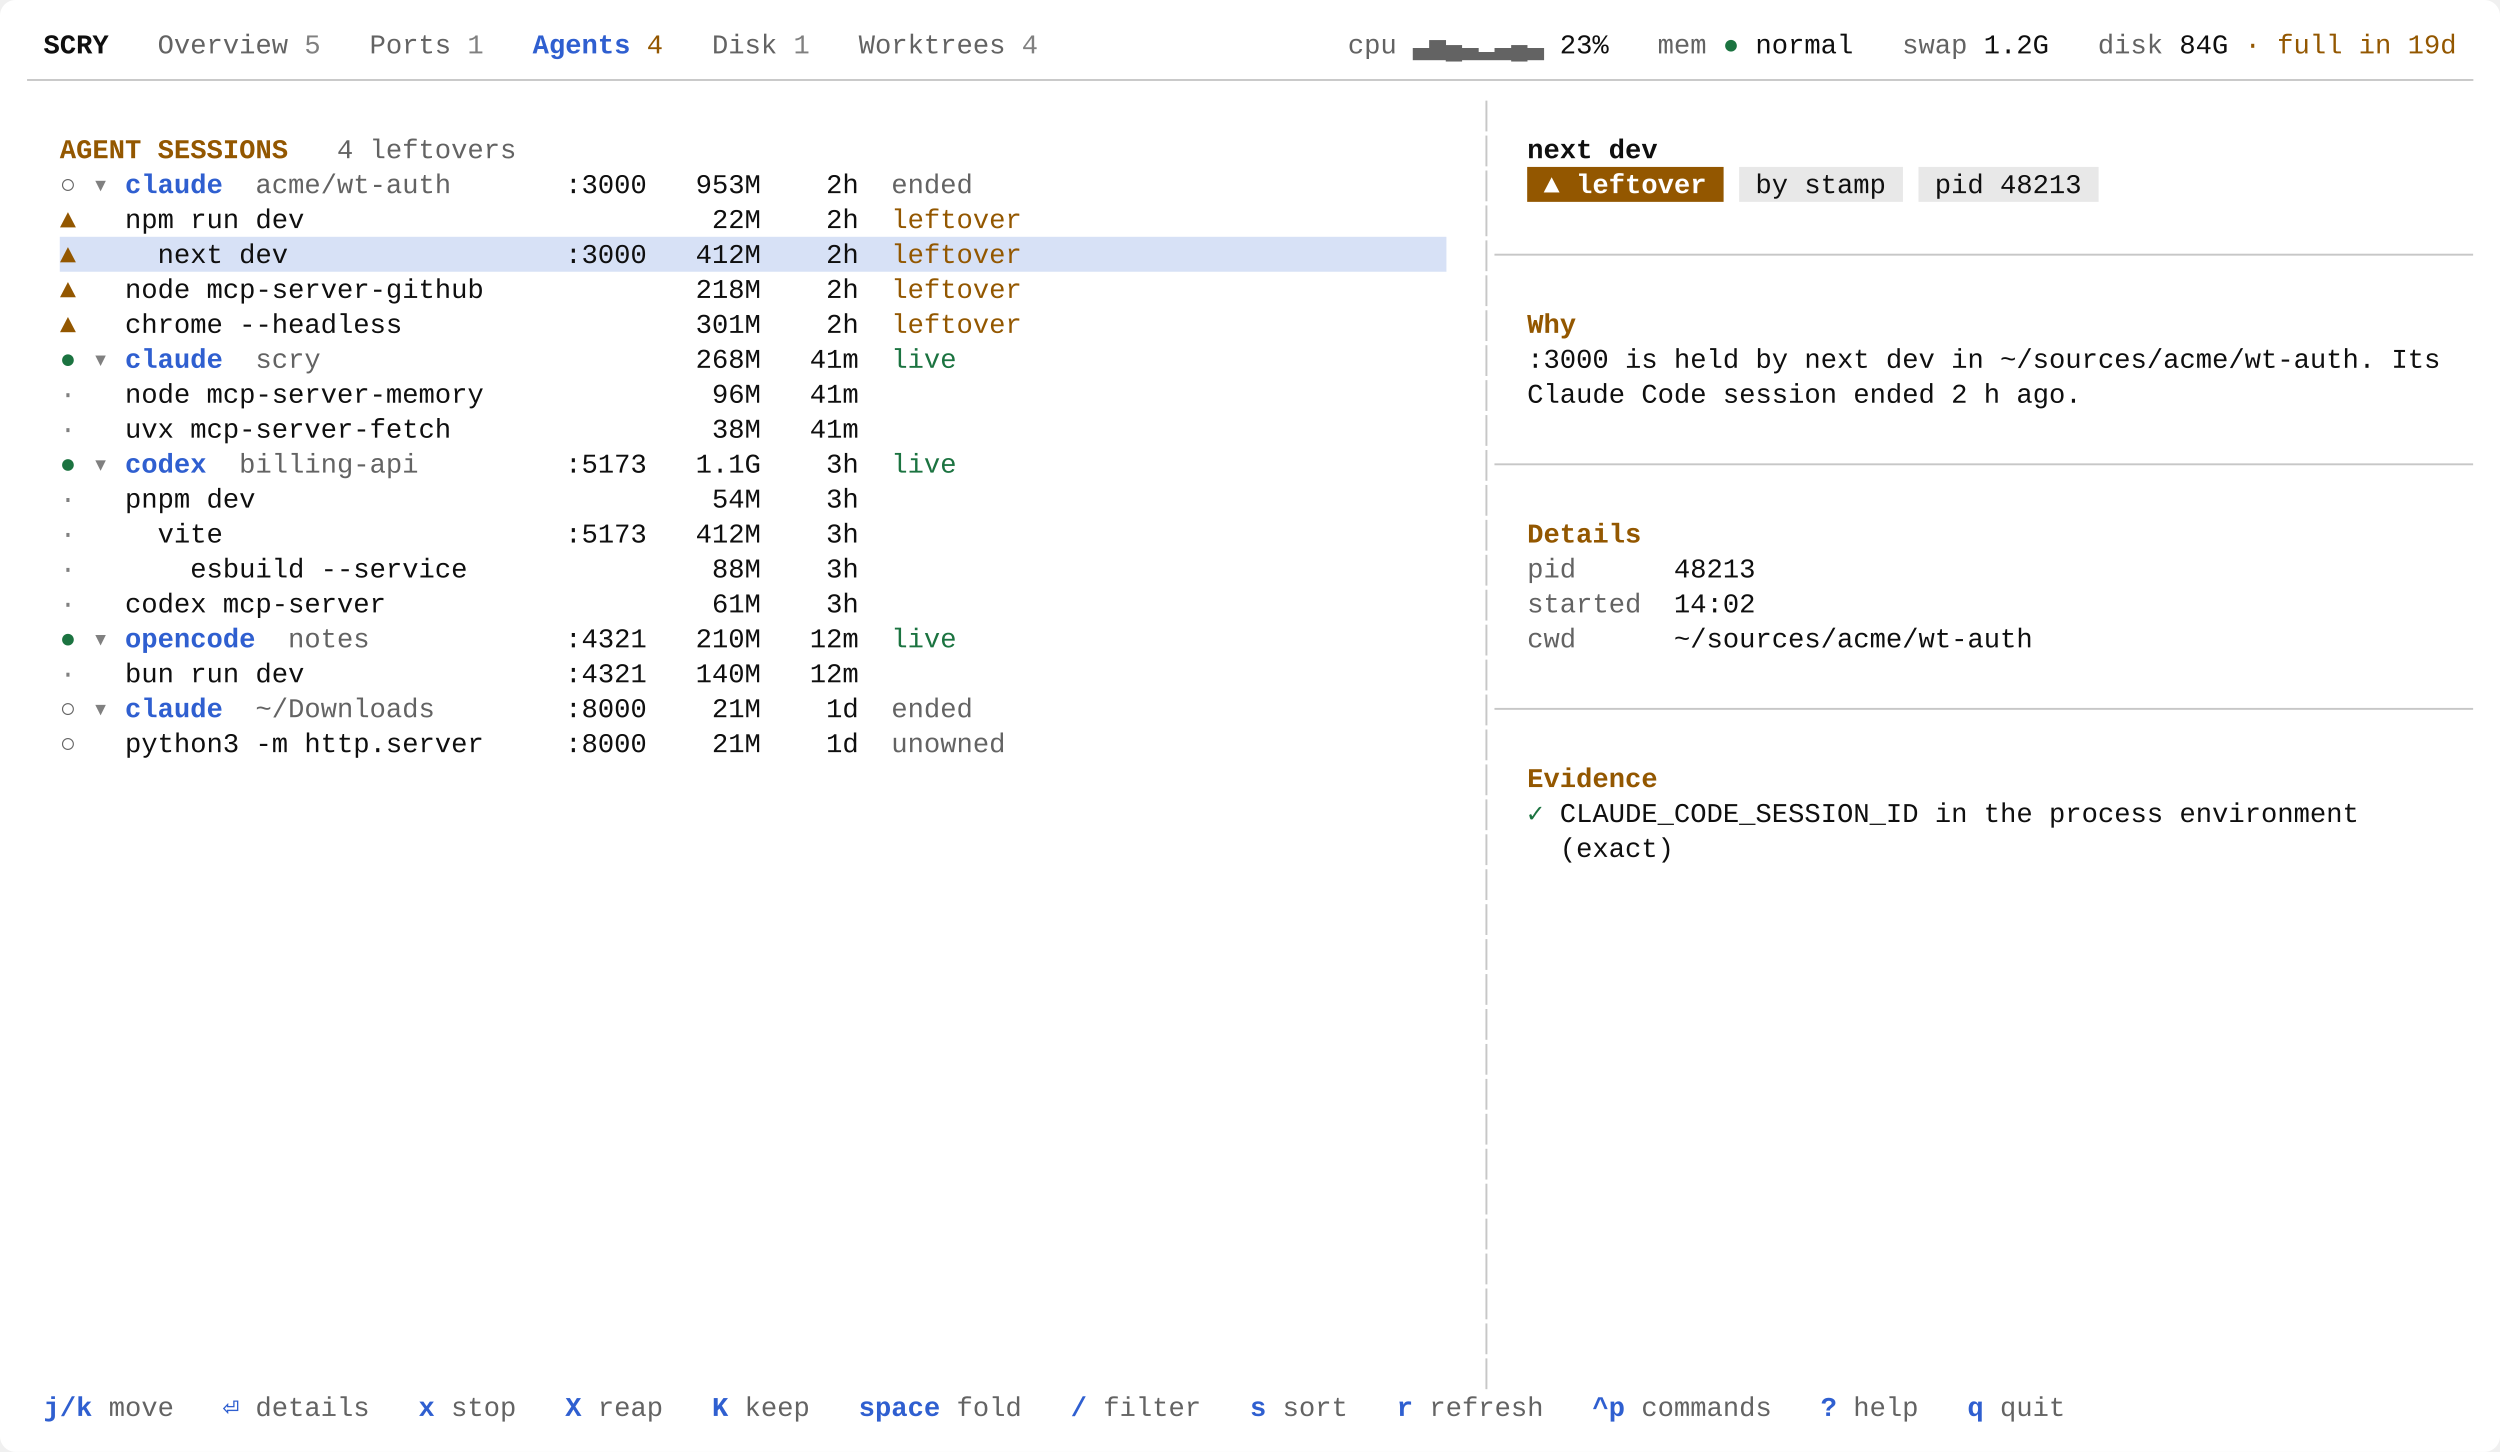
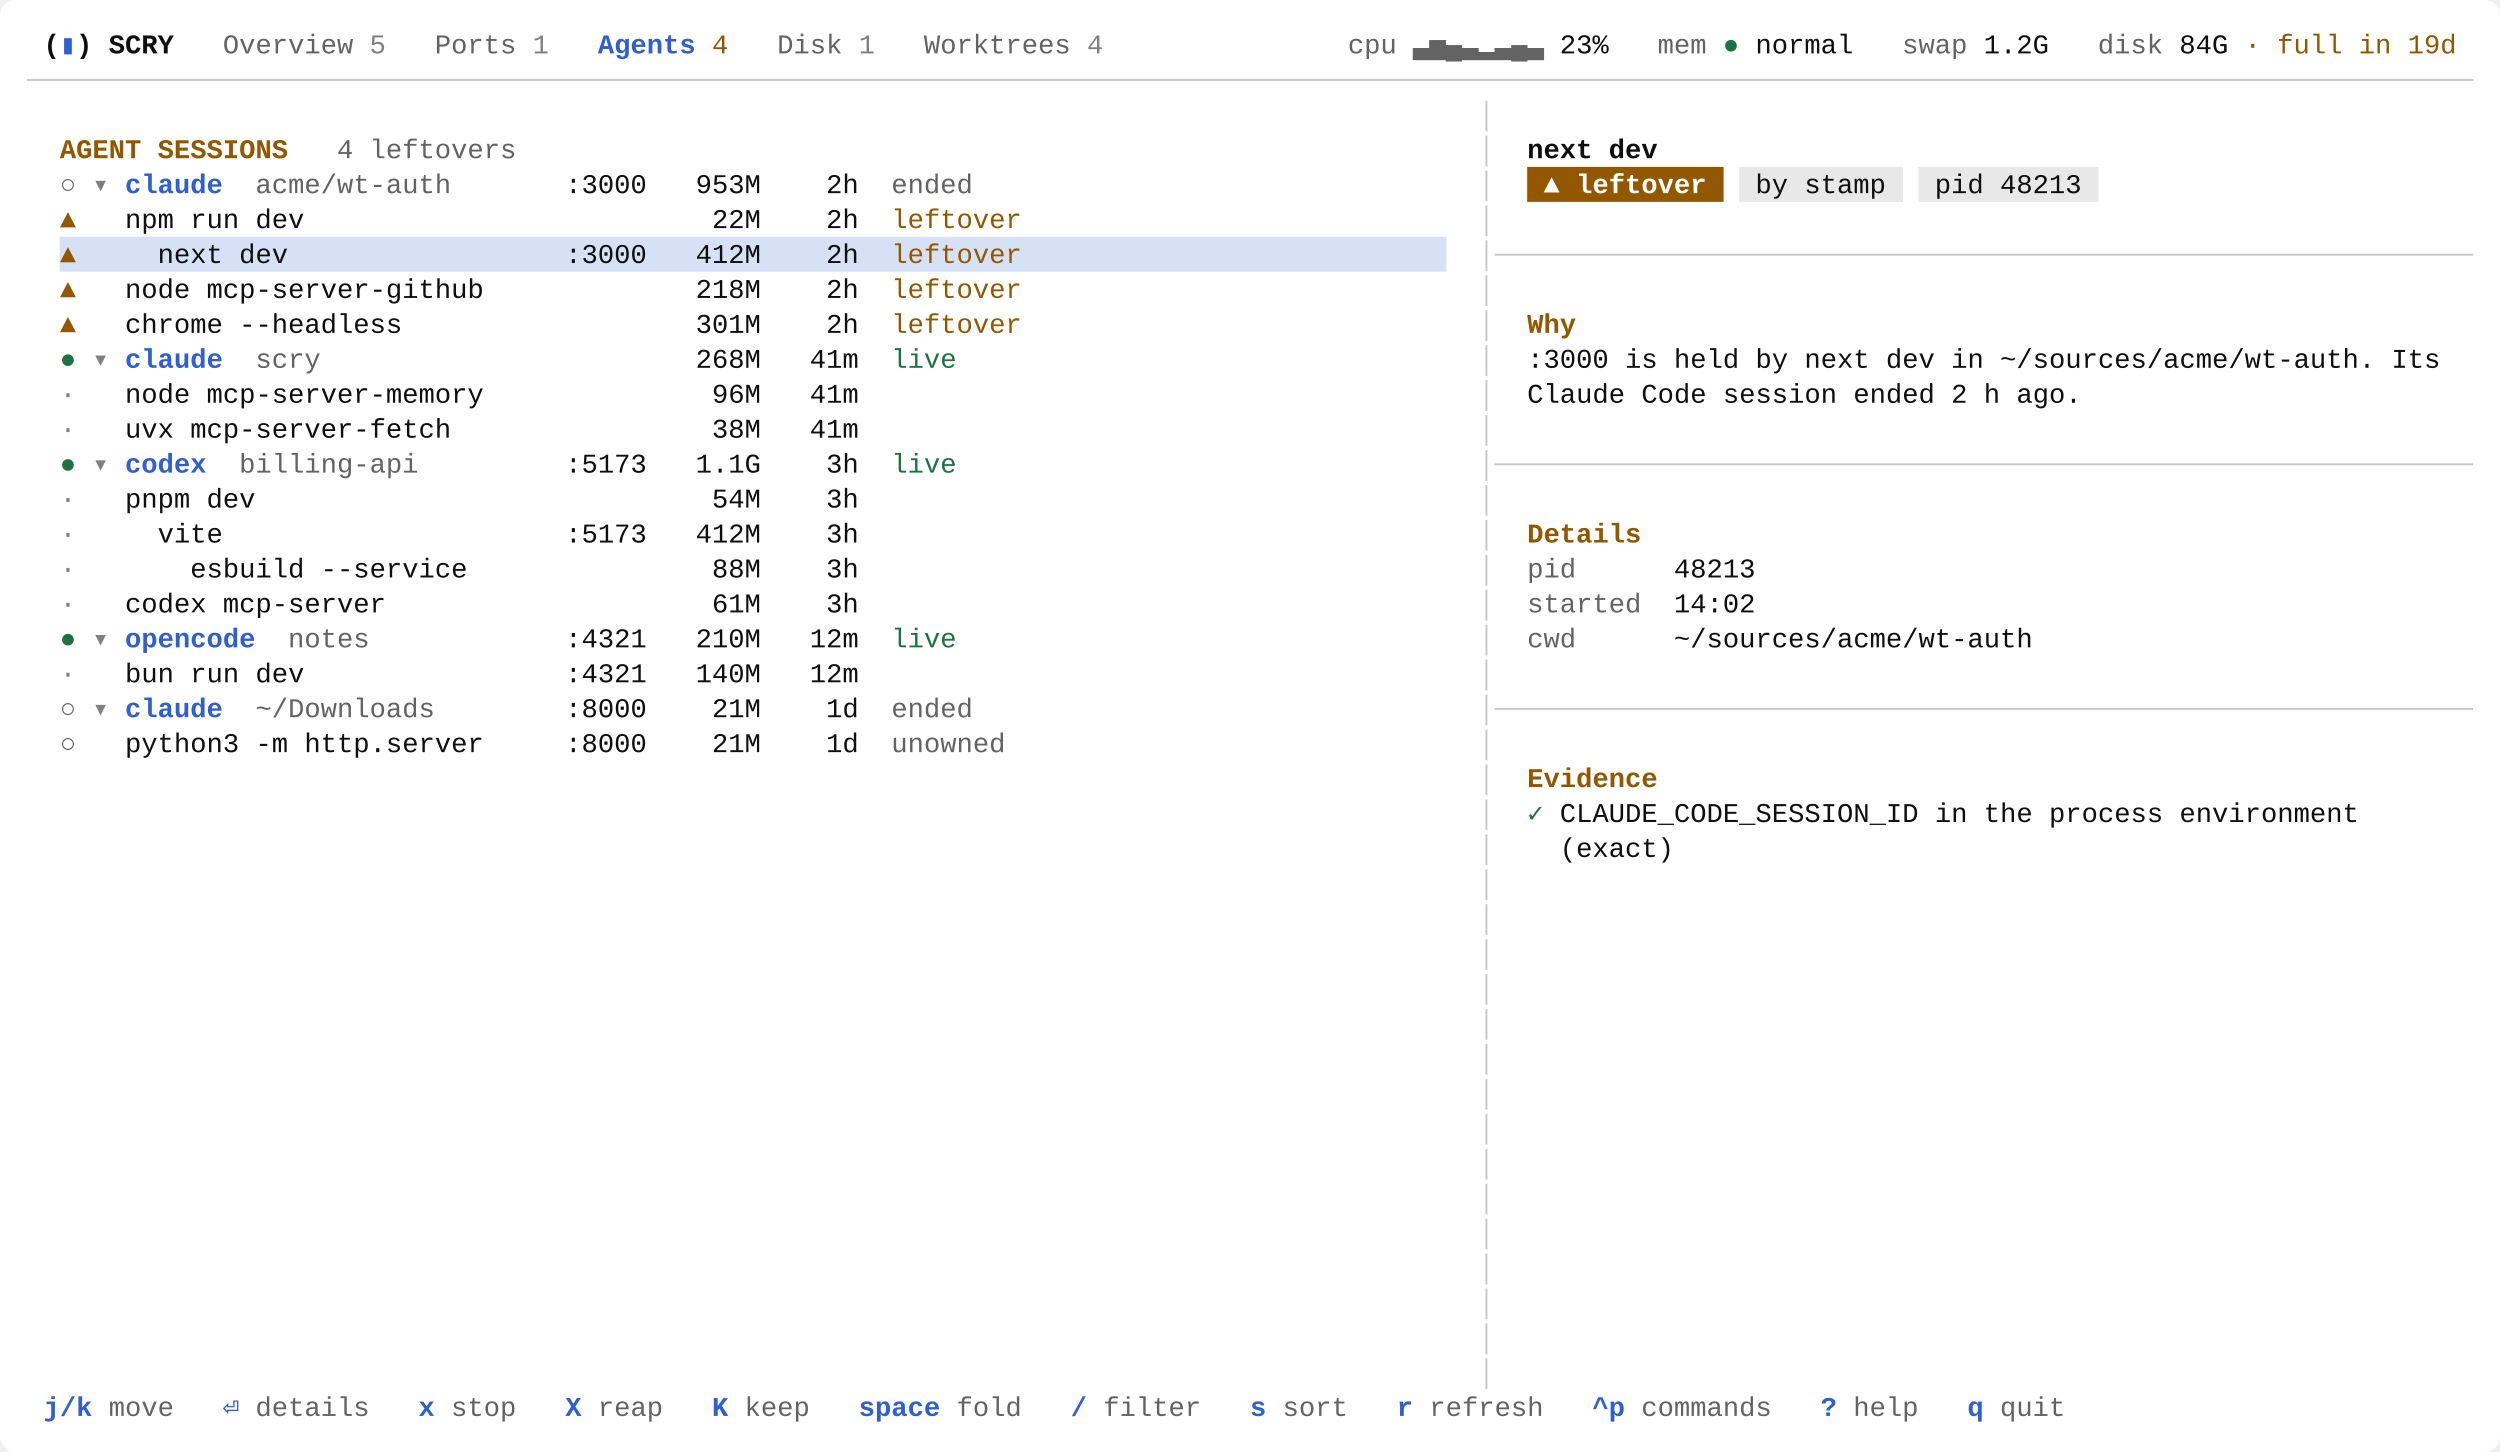
<svg xmlns="http://www.w3.org/2000/svg" width="1288" height="748" viewBox="0 0 1288 748">
  <style>text{font-family:ui-monospace,SFMono-Regular,"SF Mono",Menlo,Consolas,"Liberation Mono","DejaVu Sans Mono",monospace;font-size:14px;white-space:pre}</style>
  <rect width="1288" height="748" rx="8" fill="#ffffff" />
  <g transform="translate(14 14)">
-     <text x="8.4" y="13.5" fill="#0f0f0f" textLength="33.6" lengthAdjust="spacingAndGlyphs" xml:space="preserve" font-weight="700">SCRY</text>
-     <text x="67.2" y="13.5" fill="#636363" textLength="67.2" lengthAdjust="spacingAndGlyphs" xml:space="preserve">Overview</text>
-     <text x="142.8" y="13.5" fill="#808080" textLength="8.4" lengthAdjust="spacingAndGlyphs" xml:space="preserve">5</text>
-     <text x="176.4" y="13.5" fill="#636363" textLength="42.0" lengthAdjust="spacingAndGlyphs" xml:space="preserve">Ports</text>
-     <text x="226.8" y="13.5" fill="#808080" textLength="8.4" lengthAdjust="spacingAndGlyphs" xml:space="preserve">1</text>
-     <text x="260.4" y="13.5" fill="#2f5fd0" textLength="50.4" lengthAdjust="spacingAndGlyphs" xml:space="preserve" font-weight="700">Agents</text>
-     <text x="319.2" y="13.5" fill="#935700" textLength="8.4" lengthAdjust="spacingAndGlyphs" xml:space="preserve">4</text>
-     <text x="352.8" y="13.5" fill="#636363" textLength="33.6" lengthAdjust="spacingAndGlyphs" xml:space="preserve">Disk</text>
-     <text x="394.8" y="13.5" fill="#808080" textLength="8.4" lengthAdjust="spacingAndGlyphs" xml:space="preserve">1</text>
-     <text x="428.4" y="13.5" fill="#636363" textLength="75.6" lengthAdjust="spacingAndGlyphs" xml:space="preserve">Worktrees</text>
-     <text x="512.4" y="13.5" fill="#808080" textLength="8.4" lengthAdjust="spacingAndGlyphs" xml:space="preserve">4</text>
+     <text x="8.4" y="13.5" fill="#0f0f0f" textLength="8.4" lengthAdjust="spacingAndGlyphs" xml:space="preserve" font-weight="700">(</text>
+     <text x="16.8" y="13.5" fill="#2f5fd0" textLength="8.4" lengthAdjust="spacingAndGlyphs" xml:space="preserve">▮</text>
+     <text x="25.2" y="13.5" fill="#0f0f0f" textLength="50.4" lengthAdjust="spacingAndGlyphs" xml:space="preserve" font-weight="700">) SCRY</text>
+     <text x="100.8" y="13.5" fill="#636363" textLength="67.2" lengthAdjust="spacingAndGlyphs" xml:space="preserve">Overview</text>
+     <text x="176.4" y="13.5" fill="#808080" textLength="8.4" lengthAdjust="spacingAndGlyphs" xml:space="preserve">5</text>
+     <text x="210.0" y="13.5" fill="#636363" textLength="42.0" lengthAdjust="spacingAndGlyphs" xml:space="preserve">Ports</text>
+     <text x="260.4" y="13.5" fill="#808080" textLength="8.4" lengthAdjust="spacingAndGlyphs" xml:space="preserve">1</text>
+     <text x="294.0" y="13.5" fill="#2f5fd0" textLength="50.4" lengthAdjust="spacingAndGlyphs" xml:space="preserve" font-weight="700">Agents</text>
+     <text x="352.8" y="13.5" fill="#935700" textLength="8.4" lengthAdjust="spacingAndGlyphs" xml:space="preserve">4</text>
+     <text x="386.4" y="13.5" fill="#636363" textLength="33.6" lengthAdjust="spacingAndGlyphs" xml:space="preserve">Disk</text>
+     <text x="428.4" y="13.5" fill="#808080" textLength="8.4" lengthAdjust="spacingAndGlyphs" xml:space="preserve">1</text>
+     <text x="462.0" y="13.5" fill="#636363" textLength="75.6" lengthAdjust="spacingAndGlyphs" xml:space="preserve">Worktrees</text>
+     <text x="546.0" y="13.5" fill="#808080" textLength="8.4" lengthAdjust="spacingAndGlyphs" xml:space="preserve">4</text>
    <text x="680.4" y="13.5" fill="#636363" textLength="100.8" lengthAdjust="spacingAndGlyphs" xml:space="preserve">cpu ▃▅▄▃▂▃▄▃</text>
    <text x="789.6" y="13.5" fill="#0f0f0f" textLength="25.2" lengthAdjust="spacingAndGlyphs" xml:space="preserve">23%</text>
    <text x="840.0" y="13.5" fill="#636363" textLength="25.2" lengthAdjust="spacingAndGlyphs" xml:space="preserve">mem</text>
    <text x="873.6" y="13.5" fill="#1b7340" textLength="8.4" lengthAdjust="spacingAndGlyphs" xml:space="preserve">●</text>
    <text x="890.4" y="13.5" fill="#0f0f0f" textLength="50.4" lengthAdjust="spacingAndGlyphs" xml:space="preserve">normal</text>
    <text x="966.0" y="13.5" fill="#636363" textLength="33.6" lengthAdjust="spacingAndGlyphs" xml:space="preserve">swap</text>
    <text x="1008.0" y="13.5" fill="#0f0f0f" textLength="33.6" lengthAdjust="spacingAndGlyphs" xml:space="preserve">1.2G</text>
    <text x="1066.8" y="13.5" fill="#636363" textLength="33.6" lengthAdjust="spacingAndGlyphs" xml:space="preserve">disk</text>
    <text x="1108.8" y="13.5" fill="#0f0f0f" textLength="25.2" lengthAdjust="spacingAndGlyphs" xml:space="preserve">84G</text>
    <text x="1142.4" y="13.5" fill="#935700" textLength="109.2" lengthAdjust="spacingAndGlyphs" xml:space="preserve">· full in 19d</text>
    <text x="0.0" y="31.5" fill="#c7c7c7" textLength="1260.0" lengthAdjust="spacingAndGlyphs" xml:space="preserve">──────────────────────────────────────────────────────────────────────────────────────────────────────────────────────────────────────────────────────</text>
    <text x="747.6" y="49.5" fill="#c7c7c7" textLength="8.4" lengthAdjust="spacingAndGlyphs" xml:space="preserve">│</text>
    <text x="16.8" y="67.5" fill="#935700" textLength="117.6" lengthAdjust="spacingAndGlyphs" xml:space="preserve" font-weight="700">AGENT SESSIONS</text>
    <text x="159.6" y="67.5" fill="#636363" textLength="92.4" lengthAdjust="spacingAndGlyphs" xml:space="preserve">4 leftovers</text>
    <text x="747.6" y="67.5" fill="#c7c7c7" textLength="8.4" lengthAdjust="spacingAndGlyphs" xml:space="preserve">│</text>
    <text x="772.8" y="67.5" fill="#0f0f0f" textLength="67.2" lengthAdjust="spacingAndGlyphs" xml:space="preserve" font-weight="700">next dev</text>
    <rect x="772.8" y="72" width="101.2" height="18" fill="#935700" />
    <rect x="882.0" y="72" width="84.4" height="18" fill="#e8e8e8" />
    <rect x="974.4" y="72" width="92.8" height="18" fill="#e8e8e8" />
    <text x="16.8" y="85.5" fill="#636363" textLength="8.4" lengthAdjust="spacingAndGlyphs" xml:space="preserve">○</text>
    <text x="33.6" y="85.5" fill="#808080" textLength="8.4" lengthAdjust="spacingAndGlyphs" xml:space="preserve">▾</text>
    <text x="50.4" y="85.5" fill="#2f5fd0" textLength="50.4" lengthAdjust="spacingAndGlyphs" xml:space="preserve" font-weight="700">claude</text>
    <text x="117.6" y="85.5" fill="#636363" textLength="100.8" lengthAdjust="spacingAndGlyphs" xml:space="preserve">acme/wt-auth</text>
    <text x="277.2" y="85.5" fill="#0f0f0f" textLength="42.0" lengthAdjust="spacingAndGlyphs" xml:space="preserve">:3000</text>
    <text x="344.4" y="85.5" fill="#0f0f0f" textLength="33.6" lengthAdjust="spacingAndGlyphs" xml:space="preserve">953M</text>
    <text x="411.6" y="85.5" fill="#0f0f0f" textLength="16.8" lengthAdjust="spacingAndGlyphs" xml:space="preserve">2h</text>
    <text x="445.2" y="85.5" fill="#636363" textLength="42.0" lengthAdjust="spacingAndGlyphs" xml:space="preserve">ended</text>
    <text x="747.6" y="85.5" fill="#c7c7c7" textLength="8.4" lengthAdjust="spacingAndGlyphs" xml:space="preserve">│</text>
    <text x="781.2" y="85.5" fill="#ffffff" textLength="84.0" lengthAdjust="spacingAndGlyphs" xml:space="preserve" font-weight="700">▲ leftover</text>
    <text x="890.4" y="85.5" fill="#0f0f0f" textLength="67.2" lengthAdjust="spacingAndGlyphs" xml:space="preserve">by stamp</text>
    <text x="982.8" y="85.5" fill="#0f0f0f" textLength="75.6" lengthAdjust="spacingAndGlyphs" xml:space="preserve">pid 48213</text>
    <text x="16.8" y="103.5" fill="#935700" textLength="8.4" lengthAdjust="spacingAndGlyphs" xml:space="preserve">▲</text>
    <text x="50.4" y="103.5" fill="#0f0f0f" textLength="92.4" lengthAdjust="spacingAndGlyphs" xml:space="preserve">npm run dev</text>
    <text x="352.8" y="103.5" fill="#0f0f0f" textLength="25.2" lengthAdjust="spacingAndGlyphs" xml:space="preserve">22M</text>
    <text x="411.6" y="103.5" fill="#0f0f0f" textLength="16.8" lengthAdjust="spacingAndGlyphs" xml:space="preserve">2h</text>
    <text x="445.2" y="103.5" fill="#935700" textLength="67.2" lengthAdjust="spacingAndGlyphs" xml:space="preserve">leftover</text>
    <text x="747.6" y="103.5" fill="#c7c7c7" textLength="8.4" lengthAdjust="spacingAndGlyphs" xml:space="preserve">│</text>
    <rect x="16.8" y="108" width="714.4" height="18" fill="#d7e1f6" />
    <text x="16.8" y="121.5" fill="#935700" textLength="8.4" lengthAdjust="spacingAndGlyphs" xml:space="preserve">▲</text>
    <text x="67.2" y="121.5" fill="#0f0f0f" textLength="67.2" lengthAdjust="spacingAndGlyphs" xml:space="preserve">next dev</text>
    <text x="277.2" y="121.5" fill="#0f0f0f" textLength="42.0" lengthAdjust="spacingAndGlyphs" xml:space="preserve">:3000</text>
    <text x="344.4" y="121.5" fill="#0f0f0f" textLength="33.6" lengthAdjust="spacingAndGlyphs" xml:space="preserve">412M</text>
    <text x="411.6" y="121.5" fill="#0f0f0f" textLength="16.8" lengthAdjust="spacingAndGlyphs" xml:space="preserve">2h</text>
    <text x="445.2" y="121.5" fill="#935700" textLength="67.2" lengthAdjust="spacingAndGlyphs" xml:space="preserve">leftover</text>
    <text x="747.6" y="121.5" fill="#c7c7c7" textLength="512.4" lengthAdjust="spacingAndGlyphs" xml:space="preserve">│────────────────────────────────────────────────────────────</text>
    <text x="16.8" y="139.5" fill="#935700" textLength="8.4" lengthAdjust="spacingAndGlyphs" xml:space="preserve">▲</text>
    <text x="50.4" y="139.5" fill="#0f0f0f" textLength="184.8" lengthAdjust="spacingAndGlyphs" xml:space="preserve">node mcp-server-github</text>
    <text x="344.4" y="139.5" fill="#0f0f0f" textLength="33.6" lengthAdjust="spacingAndGlyphs" xml:space="preserve">218M</text>
    <text x="411.6" y="139.5" fill="#0f0f0f" textLength="16.8" lengthAdjust="spacingAndGlyphs" xml:space="preserve">2h</text>
    <text x="445.2" y="139.5" fill="#935700" textLength="67.2" lengthAdjust="spacingAndGlyphs" xml:space="preserve">leftover</text>
    <text x="747.6" y="139.5" fill="#c7c7c7" textLength="8.4" lengthAdjust="spacingAndGlyphs" xml:space="preserve">│</text>
    <text x="16.8" y="157.5" fill="#935700" textLength="8.4" lengthAdjust="spacingAndGlyphs" xml:space="preserve">▲</text>
    <text x="50.4" y="157.5" fill="#0f0f0f" textLength="142.8" lengthAdjust="spacingAndGlyphs" xml:space="preserve">chrome --headless</text>
    <text x="344.4" y="157.5" fill="#0f0f0f" textLength="33.6" lengthAdjust="spacingAndGlyphs" xml:space="preserve">301M</text>
    <text x="411.6" y="157.5" fill="#0f0f0f" textLength="16.8" lengthAdjust="spacingAndGlyphs" xml:space="preserve">2h</text>
    <text x="445.2" y="157.5" fill="#935700" textLength="67.2" lengthAdjust="spacingAndGlyphs" xml:space="preserve">leftover</text>
    <text x="747.6" y="157.5" fill="#c7c7c7" textLength="8.4" lengthAdjust="spacingAndGlyphs" xml:space="preserve">│</text>
    <text x="772.8" y="157.5" fill="#935700" textLength="25.2" lengthAdjust="spacingAndGlyphs" xml:space="preserve" font-weight="700">Why</text>
    <text x="16.8" y="175.5" fill="#1b7340" textLength="8.4" lengthAdjust="spacingAndGlyphs" xml:space="preserve">●</text>
    <text x="33.6" y="175.5" fill="#808080" textLength="8.4" lengthAdjust="spacingAndGlyphs" xml:space="preserve">▾</text>
    <text x="50.4" y="175.5" fill="#2f5fd0" textLength="50.4" lengthAdjust="spacingAndGlyphs" xml:space="preserve" font-weight="700">claude</text>
    <text x="117.6" y="175.5" fill="#636363" textLength="33.6" lengthAdjust="spacingAndGlyphs" xml:space="preserve">scry</text>
    <text x="344.4" y="175.5" fill="#0f0f0f" textLength="33.6" lengthAdjust="spacingAndGlyphs" xml:space="preserve">268M</text>
    <text x="403.2" y="175.5" fill="#0f0f0f" textLength="25.2" lengthAdjust="spacingAndGlyphs" xml:space="preserve">41m</text>
    <text x="445.2" y="175.5" fill="#1b7340" textLength="33.6" lengthAdjust="spacingAndGlyphs" xml:space="preserve">live</text>
    <text x="747.6" y="175.5" fill="#c7c7c7" textLength="8.4" lengthAdjust="spacingAndGlyphs" xml:space="preserve">│</text>
    <text x="772.8" y="175.5" fill="#0f0f0f" textLength="470.4" lengthAdjust="spacingAndGlyphs" xml:space="preserve">:3000 is held by next dev in ~/sources/acme/wt-auth. Its</text>
    <text x="16.8" y="193.5" fill="#808080" textLength="8.4" lengthAdjust="spacingAndGlyphs" xml:space="preserve">·</text>
    <text x="50.4" y="193.5" fill="#0f0f0f" textLength="184.8" lengthAdjust="spacingAndGlyphs" xml:space="preserve">node mcp-server-memory</text>
    <text x="352.8" y="193.5" fill="#0f0f0f" textLength="25.2" lengthAdjust="spacingAndGlyphs" xml:space="preserve">96M</text>
    <text x="403.2" y="193.5" fill="#0f0f0f" textLength="25.2" lengthAdjust="spacingAndGlyphs" xml:space="preserve">41m</text>
    <text x="747.6" y="193.5" fill="#c7c7c7" textLength="8.4" lengthAdjust="spacingAndGlyphs" xml:space="preserve">│</text>
    <text x="772.8" y="193.5" fill="#0f0f0f" textLength="285.6" lengthAdjust="spacingAndGlyphs" xml:space="preserve">Claude Code session ended 2 h ago.</text>
    <text x="16.8" y="211.5" fill="#808080" textLength="8.4" lengthAdjust="spacingAndGlyphs" xml:space="preserve">·</text>
    <text x="50.4" y="211.5" fill="#0f0f0f" textLength="168.0" lengthAdjust="spacingAndGlyphs" xml:space="preserve">uvx mcp-server-fetch</text>
    <text x="352.8" y="211.5" fill="#0f0f0f" textLength="25.2" lengthAdjust="spacingAndGlyphs" xml:space="preserve">38M</text>
    <text x="403.2" y="211.5" fill="#0f0f0f" textLength="25.2" lengthAdjust="spacingAndGlyphs" xml:space="preserve">41m</text>
    <text x="747.6" y="211.5" fill="#c7c7c7" textLength="8.4" lengthAdjust="spacingAndGlyphs" xml:space="preserve">│</text>
    <text x="16.8" y="229.5" fill="#1b7340" textLength="8.4" lengthAdjust="spacingAndGlyphs" xml:space="preserve">●</text>
    <text x="33.6" y="229.5" fill="#808080" textLength="8.4" lengthAdjust="spacingAndGlyphs" xml:space="preserve">▾</text>
    <text x="50.4" y="229.5" fill="#2f5fd0" textLength="42.0" lengthAdjust="spacingAndGlyphs" xml:space="preserve" font-weight="700">codex</text>
    <text x="109.2" y="229.5" fill="#636363" textLength="92.4" lengthAdjust="spacingAndGlyphs" xml:space="preserve">billing-api</text>
    <text x="277.2" y="229.5" fill="#0f0f0f" textLength="42.0" lengthAdjust="spacingAndGlyphs" xml:space="preserve">:5173</text>
    <text x="344.4" y="229.5" fill="#0f0f0f" textLength="33.6" lengthAdjust="spacingAndGlyphs" xml:space="preserve">1.1G</text>
    <text x="411.6" y="229.5" fill="#0f0f0f" textLength="16.8" lengthAdjust="spacingAndGlyphs" xml:space="preserve">3h</text>
    <text x="445.2" y="229.5" fill="#1b7340" textLength="33.6" lengthAdjust="spacingAndGlyphs" xml:space="preserve">live</text>
    <text x="747.6" y="229.5" fill="#c7c7c7" textLength="512.4" lengthAdjust="spacingAndGlyphs" xml:space="preserve">│────────────────────────────────────────────────────────────</text>
    <text x="16.8" y="247.5" fill="#808080" textLength="8.4" lengthAdjust="spacingAndGlyphs" xml:space="preserve">·</text>
    <text x="50.4" y="247.5" fill="#0f0f0f" textLength="67.2" lengthAdjust="spacingAndGlyphs" xml:space="preserve">pnpm dev</text>
    <text x="352.8" y="247.5" fill="#0f0f0f" textLength="25.2" lengthAdjust="spacingAndGlyphs" xml:space="preserve">54M</text>
    <text x="411.6" y="247.5" fill="#0f0f0f" textLength="16.8" lengthAdjust="spacingAndGlyphs" xml:space="preserve">3h</text>
    <text x="747.6" y="247.5" fill="#c7c7c7" textLength="8.4" lengthAdjust="spacingAndGlyphs" xml:space="preserve">│</text>
    <text x="16.8" y="265.5" fill="#808080" textLength="8.4" lengthAdjust="spacingAndGlyphs" xml:space="preserve">·</text>
    <text x="67.2" y="265.5" fill="#0f0f0f" textLength="33.6" lengthAdjust="spacingAndGlyphs" xml:space="preserve">vite</text>
    <text x="277.2" y="265.5" fill="#0f0f0f" textLength="42.0" lengthAdjust="spacingAndGlyphs" xml:space="preserve">:5173</text>
    <text x="344.4" y="265.5" fill="#0f0f0f" textLength="33.6" lengthAdjust="spacingAndGlyphs" xml:space="preserve">412M</text>
    <text x="411.6" y="265.5" fill="#0f0f0f" textLength="16.8" lengthAdjust="spacingAndGlyphs" xml:space="preserve">3h</text>
    <text x="747.6" y="265.5" fill="#c7c7c7" textLength="8.4" lengthAdjust="spacingAndGlyphs" xml:space="preserve">│</text>
    <text x="772.8" y="265.5" fill="#935700" textLength="58.8" lengthAdjust="spacingAndGlyphs" xml:space="preserve" font-weight="700">Details</text>
    <text x="16.8" y="283.5" fill="#808080" textLength="8.4" lengthAdjust="spacingAndGlyphs" xml:space="preserve">·</text>
    <text x="84.0" y="283.5" fill="#0f0f0f" textLength="142.8" lengthAdjust="spacingAndGlyphs" xml:space="preserve">esbuild --service</text>
    <text x="352.8" y="283.5" fill="#0f0f0f" textLength="25.2" lengthAdjust="spacingAndGlyphs" xml:space="preserve">88M</text>
    <text x="411.6" y="283.5" fill="#0f0f0f" textLength="16.8" lengthAdjust="spacingAndGlyphs" xml:space="preserve">3h</text>
    <text x="747.6" y="283.5" fill="#c7c7c7" textLength="8.4" lengthAdjust="spacingAndGlyphs" xml:space="preserve">│</text>
    <text x="772.8" y="283.5" fill="#636363" textLength="25.2" lengthAdjust="spacingAndGlyphs" xml:space="preserve">pid</text>
    <text x="848.4" y="283.5" fill="#0f0f0f" textLength="42.0" lengthAdjust="spacingAndGlyphs" xml:space="preserve">48213</text>
    <text x="16.8" y="301.5" fill="#808080" textLength="8.4" lengthAdjust="spacingAndGlyphs" xml:space="preserve">·</text>
    <text x="50.4" y="301.5" fill="#0f0f0f" textLength="134.4" lengthAdjust="spacingAndGlyphs" xml:space="preserve">codex mcp-server</text>
    <text x="352.8" y="301.5" fill="#0f0f0f" textLength="25.2" lengthAdjust="spacingAndGlyphs" xml:space="preserve">61M</text>
    <text x="411.6" y="301.5" fill="#0f0f0f" textLength="16.8" lengthAdjust="spacingAndGlyphs" xml:space="preserve">3h</text>
    <text x="747.6" y="301.5" fill="#c7c7c7" textLength="8.4" lengthAdjust="spacingAndGlyphs" xml:space="preserve">│</text>
    <text x="772.8" y="301.5" fill="#636363" textLength="58.8" lengthAdjust="spacingAndGlyphs" xml:space="preserve">started</text>
    <text x="848.4" y="301.5" fill="#0f0f0f" textLength="42.0" lengthAdjust="spacingAndGlyphs" xml:space="preserve">14:02</text>
    <text x="16.8" y="319.5" fill="#1b7340" textLength="8.4" lengthAdjust="spacingAndGlyphs" xml:space="preserve">●</text>
    <text x="33.6" y="319.5" fill="#808080" textLength="8.4" lengthAdjust="spacingAndGlyphs" xml:space="preserve">▾</text>
    <text x="50.4" y="319.5" fill="#2f5fd0" textLength="67.2" lengthAdjust="spacingAndGlyphs" xml:space="preserve" font-weight="700">opencode</text>
    <text x="134.4" y="319.5" fill="#636363" textLength="42.0" lengthAdjust="spacingAndGlyphs" xml:space="preserve">notes</text>
    <text x="277.2" y="319.5" fill="#0f0f0f" textLength="42.0" lengthAdjust="spacingAndGlyphs" xml:space="preserve">:4321</text>
    <text x="344.4" y="319.5" fill="#0f0f0f" textLength="33.6" lengthAdjust="spacingAndGlyphs" xml:space="preserve">210M</text>
    <text x="403.2" y="319.5" fill="#0f0f0f" textLength="25.2" lengthAdjust="spacingAndGlyphs" xml:space="preserve">12m</text>
    <text x="445.2" y="319.5" fill="#1b7340" textLength="33.6" lengthAdjust="spacingAndGlyphs" xml:space="preserve">live</text>
    <text x="747.6" y="319.5" fill="#c7c7c7" textLength="8.4" lengthAdjust="spacingAndGlyphs" xml:space="preserve">│</text>
    <text x="772.8" y="319.5" fill="#636363" textLength="25.2" lengthAdjust="spacingAndGlyphs" xml:space="preserve">cwd</text>
    <text x="848.4" y="319.5" fill="#0f0f0f" textLength="184.8" lengthAdjust="spacingAndGlyphs" xml:space="preserve">~/sources/acme/wt-auth</text>
    <text x="16.8" y="337.5" fill="#808080" textLength="8.4" lengthAdjust="spacingAndGlyphs" xml:space="preserve">·</text>
    <text x="50.4" y="337.5" fill="#0f0f0f" textLength="92.4" lengthAdjust="spacingAndGlyphs" xml:space="preserve">bun run dev</text>
    <text x="277.2" y="337.5" fill="#0f0f0f" textLength="42.0" lengthAdjust="spacingAndGlyphs" xml:space="preserve">:4321</text>
    <text x="344.4" y="337.5" fill="#0f0f0f" textLength="33.6" lengthAdjust="spacingAndGlyphs" xml:space="preserve">140M</text>
    <text x="403.2" y="337.5" fill="#0f0f0f" textLength="25.2" lengthAdjust="spacingAndGlyphs" xml:space="preserve">12m</text>
    <text x="747.6" y="337.5" fill="#c7c7c7" textLength="8.4" lengthAdjust="spacingAndGlyphs" xml:space="preserve">│</text>
    <text x="16.8" y="355.5" fill="#636363" textLength="8.4" lengthAdjust="spacingAndGlyphs" xml:space="preserve">○</text>
    <text x="33.6" y="355.5" fill="#808080" textLength="8.4" lengthAdjust="spacingAndGlyphs" xml:space="preserve">▾</text>
    <text x="50.4" y="355.5" fill="#2f5fd0" textLength="50.4" lengthAdjust="spacingAndGlyphs" xml:space="preserve" font-weight="700">claude</text>
    <text x="117.6" y="355.5" fill="#636363" textLength="92.4" lengthAdjust="spacingAndGlyphs" xml:space="preserve">~/Downloads</text>
    <text x="277.2" y="355.5" fill="#0f0f0f" textLength="42.0" lengthAdjust="spacingAndGlyphs" xml:space="preserve">:8000</text>
    <text x="352.8" y="355.5" fill="#0f0f0f" textLength="25.2" lengthAdjust="spacingAndGlyphs" xml:space="preserve">21M</text>
    <text x="411.6" y="355.5" fill="#0f0f0f" textLength="16.8" lengthAdjust="spacingAndGlyphs" xml:space="preserve">1d</text>
    <text x="445.2" y="355.5" fill="#636363" textLength="42.0" lengthAdjust="spacingAndGlyphs" xml:space="preserve">ended</text>
    <text x="747.6" y="355.5" fill="#c7c7c7" textLength="512.4" lengthAdjust="spacingAndGlyphs" xml:space="preserve">│────────────────────────────────────────────────────────────</text>
    <text x="16.8" y="373.5" fill="#636363" textLength="8.4" lengthAdjust="spacingAndGlyphs" xml:space="preserve">○</text>
    <text x="50.4" y="373.5" fill="#0f0f0f" textLength="184.8" lengthAdjust="spacingAndGlyphs" xml:space="preserve">python3 -m http.server</text>
    <text x="277.2" y="373.5" fill="#0f0f0f" textLength="42.0" lengthAdjust="spacingAndGlyphs" xml:space="preserve">:8000</text>
    <text x="352.8" y="373.5" fill="#0f0f0f" textLength="25.2" lengthAdjust="spacingAndGlyphs" xml:space="preserve">21M</text>
    <text x="411.6" y="373.5" fill="#0f0f0f" textLength="16.8" lengthAdjust="spacingAndGlyphs" xml:space="preserve">1d</text>
    <text x="445.2" y="373.5" fill="#636363" textLength="58.8" lengthAdjust="spacingAndGlyphs" xml:space="preserve">unowned</text>
    <text x="747.6" y="373.5" fill="#c7c7c7" textLength="8.4" lengthAdjust="spacingAndGlyphs" xml:space="preserve">│</text>
    <text x="747.6" y="391.5" fill="#c7c7c7" textLength="8.4" lengthAdjust="spacingAndGlyphs" xml:space="preserve">│</text>
    <text x="772.8" y="391.5" fill="#935700" textLength="67.2" lengthAdjust="spacingAndGlyphs" xml:space="preserve" font-weight="700">Evidence</text>
    <text x="747.6" y="409.5" fill="#c7c7c7" textLength="8.4" lengthAdjust="spacingAndGlyphs" xml:space="preserve">│</text>
    <text x="772.8" y="409.5" fill="#1b7340" textLength="8.4" lengthAdjust="spacingAndGlyphs" xml:space="preserve">✓</text>
    <text x="789.6" y="409.5" fill="#0f0f0f" textLength="411.6" lengthAdjust="spacingAndGlyphs" xml:space="preserve">CLAUDE_CODE_SESSION_ID in the process environment</text>
    <text x="747.6" y="427.5" fill="#c7c7c7" textLength="8.4" lengthAdjust="spacingAndGlyphs" xml:space="preserve">│</text>
    <text x="789.6" y="427.5" fill="#0f0f0f" textLength="58.8" lengthAdjust="spacingAndGlyphs" xml:space="preserve">(exact)</text>
    <text x="747.6" y="445.5" fill="#c7c7c7" textLength="8.4" lengthAdjust="spacingAndGlyphs" xml:space="preserve">│</text>
    <text x="747.6" y="463.5" fill="#c7c7c7" textLength="8.4" lengthAdjust="spacingAndGlyphs" xml:space="preserve">│</text>
    <text x="747.6" y="481.5" fill="#c7c7c7" textLength="8.4" lengthAdjust="spacingAndGlyphs" xml:space="preserve">│</text>
    <text x="747.6" y="499.5" fill="#c7c7c7" textLength="8.4" lengthAdjust="spacingAndGlyphs" xml:space="preserve">│</text>
    <text x="747.6" y="517.5" fill="#c7c7c7" textLength="8.4" lengthAdjust="spacingAndGlyphs" xml:space="preserve">│</text>
    <text x="747.6" y="535.5" fill="#c7c7c7" textLength="8.4" lengthAdjust="spacingAndGlyphs" xml:space="preserve">│</text>
    <text x="747.6" y="553.5" fill="#c7c7c7" textLength="8.4" lengthAdjust="spacingAndGlyphs" xml:space="preserve">│</text>
    <text x="747.6" y="571.5" fill="#c7c7c7" textLength="8.4" lengthAdjust="spacingAndGlyphs" xml:space="preserve">│</text>
    <text x="747.6" y="589.5" fill="#c7c7c7" textLength="8.4" lengthAdjust="spacingAndGlyphs" xml:space="preserve">│</text>
    <text x="747.6" y="607.5" fill="#c7c7c7" textLength="8.4" lengthAdjust="spacingAndGlyphs" xml:space="preserve">│</text>
    <text x="747.6" y="625.5" fill="#c7c7c7" textLength="8.4" lengthAdjust="spacingAndGlyphs" xml:space="preserve">│</text>
    <text x="747.6" y="643.5" fill="#c7c7c7" textLength="8.4" lengthAdjust="spacingAndGlyphs" xml:space="preserve">│</text>
    <text x="747.6" y="661.5" fill="#c7c7c7" textLength="8.4" lengthAdjust="spacingAndGlyphs" xml:space="preserve">│</text>
    <text x="747.6" y="679.5" fill="#c7c7c7" textLength="8.4" lengthAdjust="spacingAndGlyphs" xml:space="preserve">│</text>
    <text x="747.6" y="697.5" fill="#c7c7c7" textLength="8.4" lengthAdjust="spacingAndGlyphs" xml:space="preserve">│</text>
    <text x="8.4" y="715.5" fill="#2f5fd0" textLength="25.2" lengthAdjust="spacingAndGlyphs" xml:space="preserve" font-weight="700">j/k</text>
    <text x="42.0" y="715.5" fill="#636363" textLength="33.6" lengthAdjust="spacingAndGlyphs" xml:space="preserve">move</text>
    <text x="100.8" y="715.5" fill="#2f5fd0" textLength="8.4" lengthAdjust="spacingAndGlyphs" xml:space="preserve" font-weight="700">⏎</text>
    <text x="117.6" y="715.5" fill="#636363" textLength="58.8" lengthAdjust="spacingAndGlyphs" xml:space="preserve">details</text>
    <text x="201.6" y="715.5" fill="#2f5fd0" textLength="8.4" lengthAdjust="spacingAndGlyphs" xml:space="preserve" font-weight="700">x</text>
    <text x="218.4" y="715.5" fill="#636363" textLength="33.6" lengthAdjust="spacingAndGlyphs" xml:space="preserve">stop</text>
    <text x="277.2" y="715.5" fill="#2f5fd0" textLength="8.4" lengthAdjust="spacingAndGlyphs" xml:space="preserve" font-weight="700">X</text>
    <text x="294.0" y="715.5" fill="#636363" textLength="33.6" lengthAdjust="spacingAndGlyphs" xml:space="preserve">reap</text>
    <text x="352.8" y="715.5" fill="#2f5fd0" textLength="8.4" lengthAdjust="spacingAndGlyphs" xml:space="preserve" font-weight="700">K</text>
    <text x="369.6" y="715.5" fill="#636363" textLength="33.6" lengthAdjust="spacingAndGlyphs" xml:space="preserve">keep</text>
    <text x="428.4" y="715.5" fill="#2f5fd0" textLength="42.0" lengthAdjust="spacingAndGlyphs" xml:space="preserve" font-weight="700">space</text>
    <text x="478.8" y="715.5" fill="#636363" textLength="33.6" lengthAdjust="spacingAndGlyphs" xml:space="preserve">fold</text>
    <text x="537.6" y="715.5" fill="#2f5fd0" textLength="8.4" lengthAdjust="spacingAndGlyphs" xml:space="preserve" font-weight="700">/</text>
    <text x="554.4" y="715.5" fill="#636363" textLength="50.4" lengthAdjust="spacingAndGlyphs" xml:space="preserve">filter</text>
    <text x="630.0" y="715.5" fill="#2f5fd0" textLength="8.4" lengthAdjust="spacingAndGlyphs" xml:space="preserve" font-weight="700">s</text>
    <text x="646.8" y="715.5" fill="#636363" textLength="33.6" lengthAdjust="spacingAndGlyphs" xml:space="preserve">sort</text>
    <text x="705.6" y="715.5" fill="#2f5fd0" textLength="8.4" lengthAdjust="spacingAndGlyphs" xml:space="preserve" font-weight="700">r</text>
    <text x="722.4" y="715.5" fill="#636363" textLength="58.8" lengthAdjust="spacingAndGlyphs" xml:space="preserve">refresh</text>
    <text x="806.4" y="715.5" fill="#2f5fd0" textLength="16.8" lengthAdjust="spacingAndGlyphs" xml:space="preserve" font-weight="700">^p</text>
    <text x="831.6" y="715.5" fill="#636363" textLength="67.2" lengthAdjust="spacingAndGlyphs" xml:space="preserve">commands</text>
    <text x="924.0" y="715.5" fill="#2f5fd0" textLength="8.4" lengthAdjust="spacingAndGlyphs" xml:space="preserve" font-weight="700">?</text>
    <text x="940.8" y="715.5" fill="#636363" textLength="33.6" lengthAdjust="spacingAndGlyphs" xml:space="preserve">help</text>
    <text x="999.6" y="715.5" fill="#2f5fd0" textLength="8.4" lengthAdjust="spacingAndGlyphs" xml:space="preserve" font-weight="700">q</text>
    <text x="1016.4" y="715.5" fill="#636363" textLength="33.6" lengthAdjust="spacingAndGlyphs" xml:space="preserve">quit</text>
  </g>
</svg>
